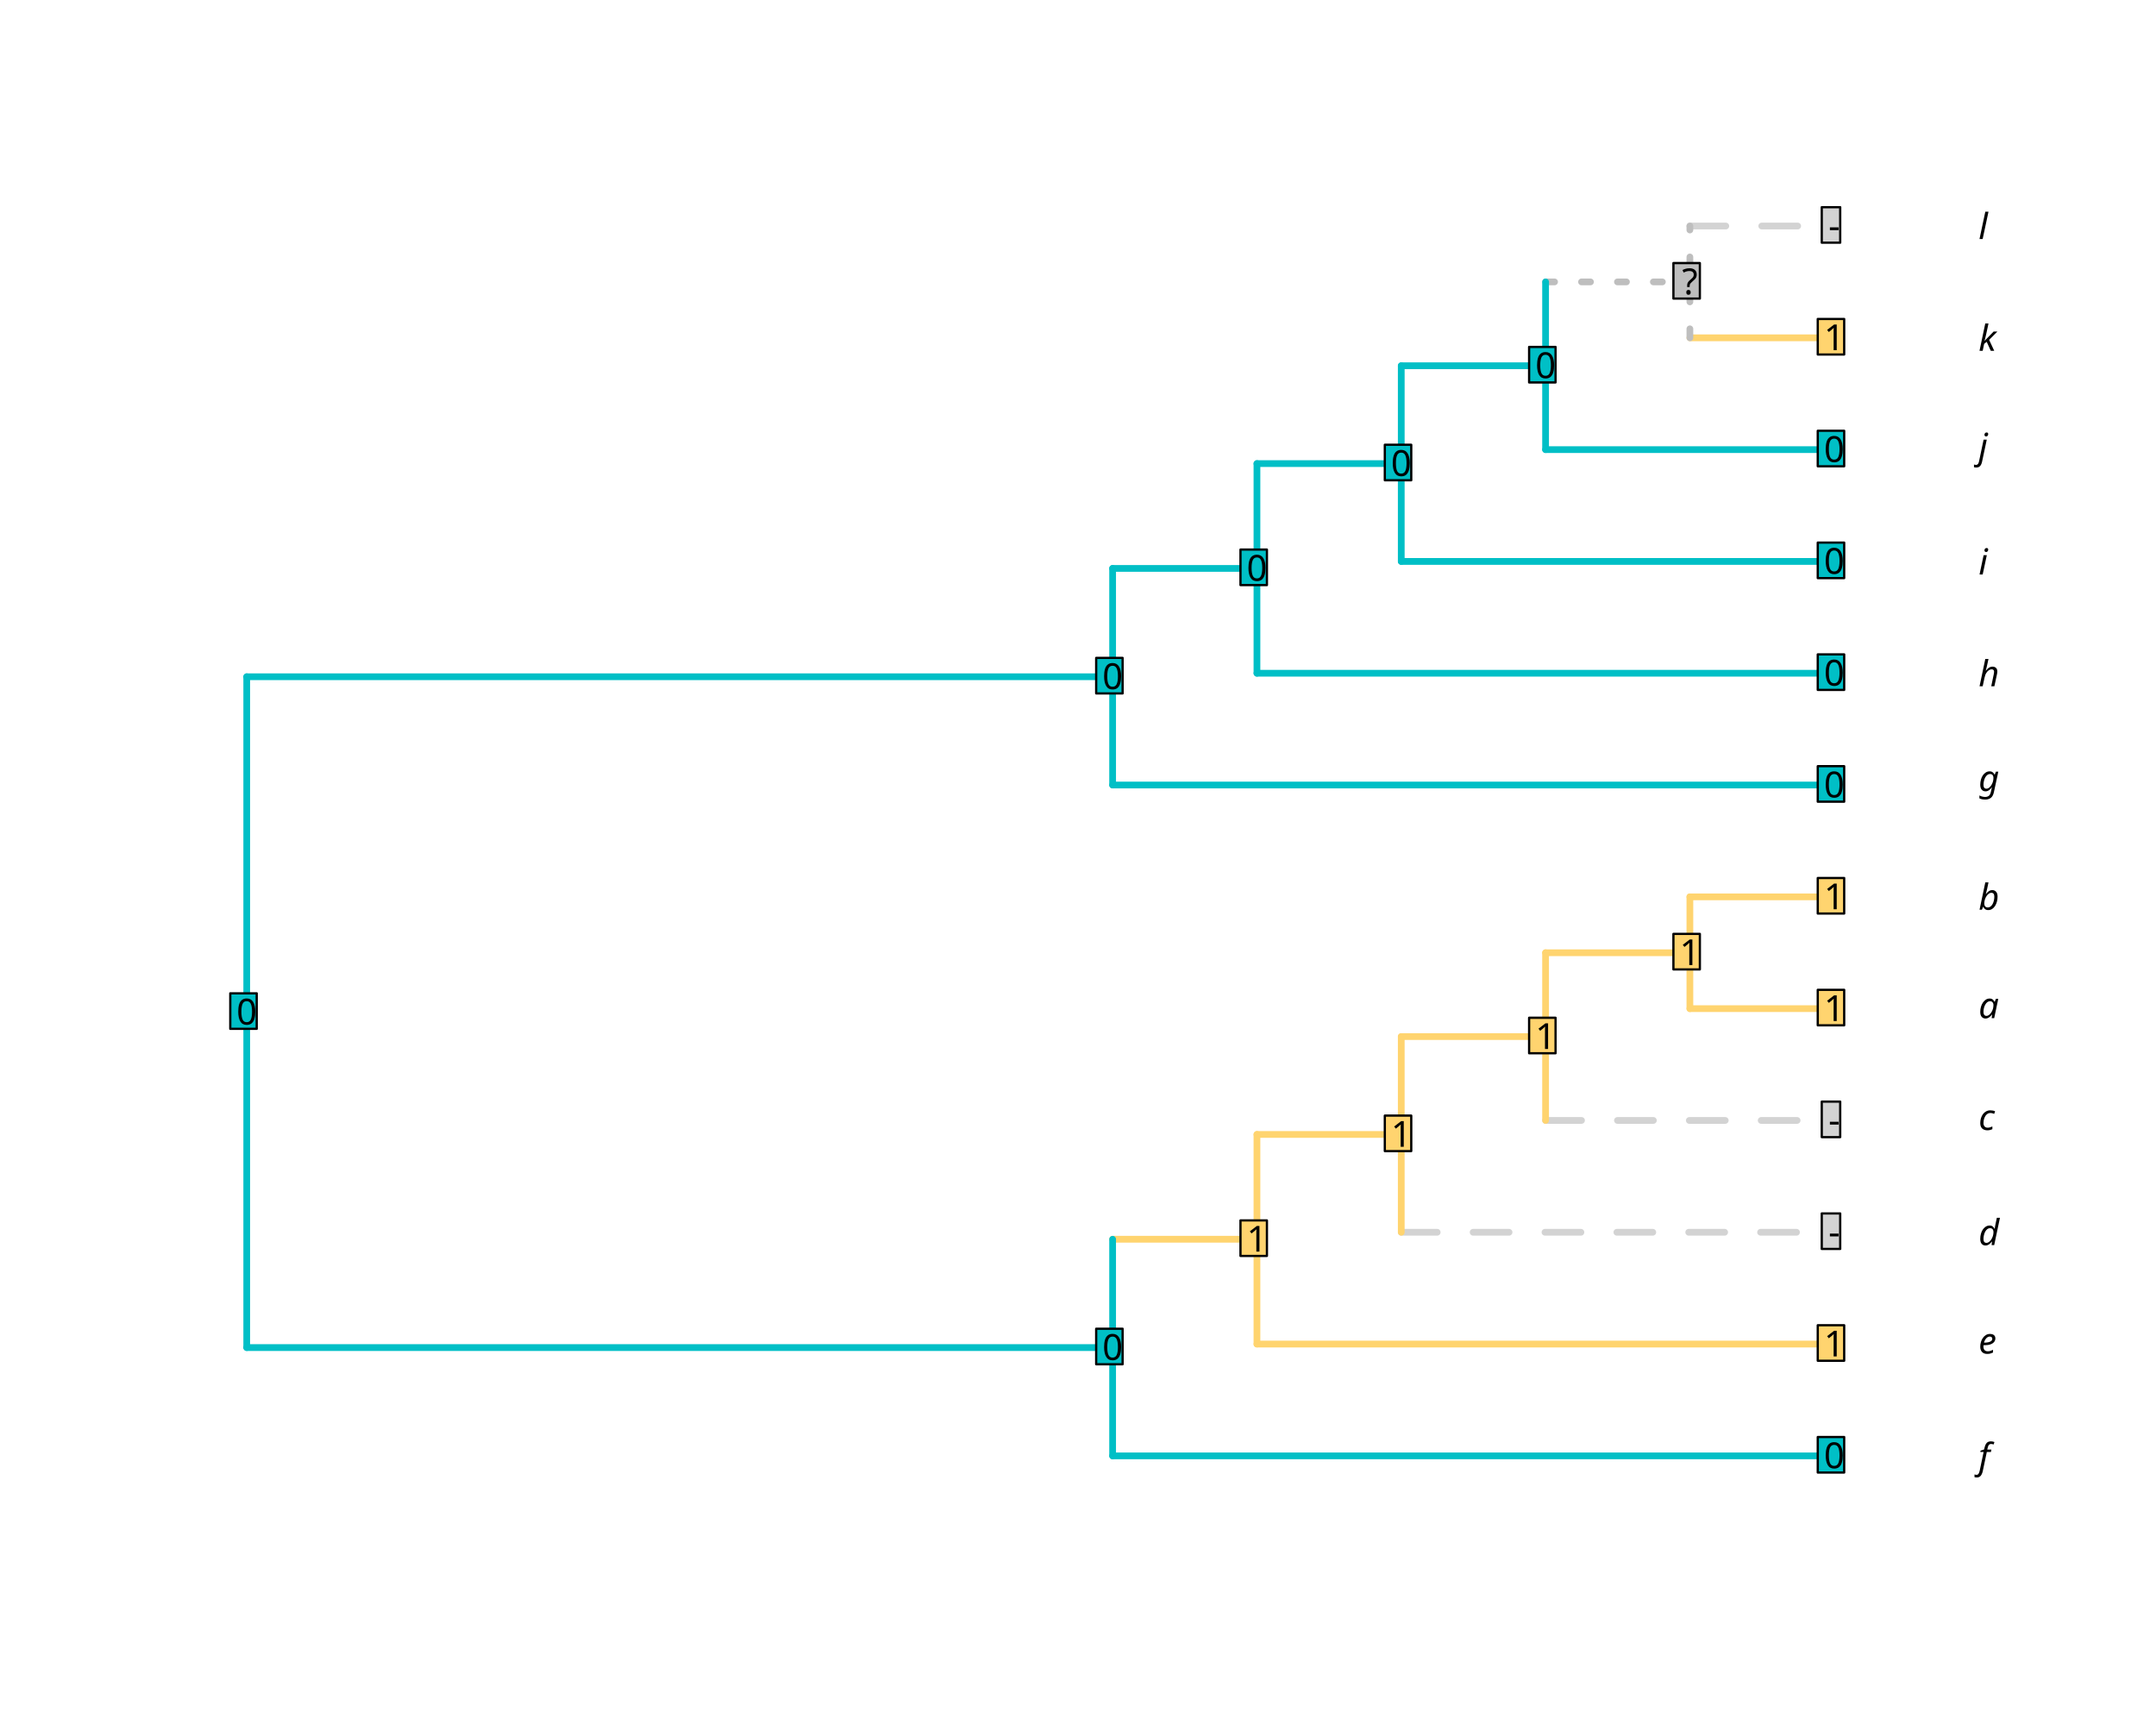
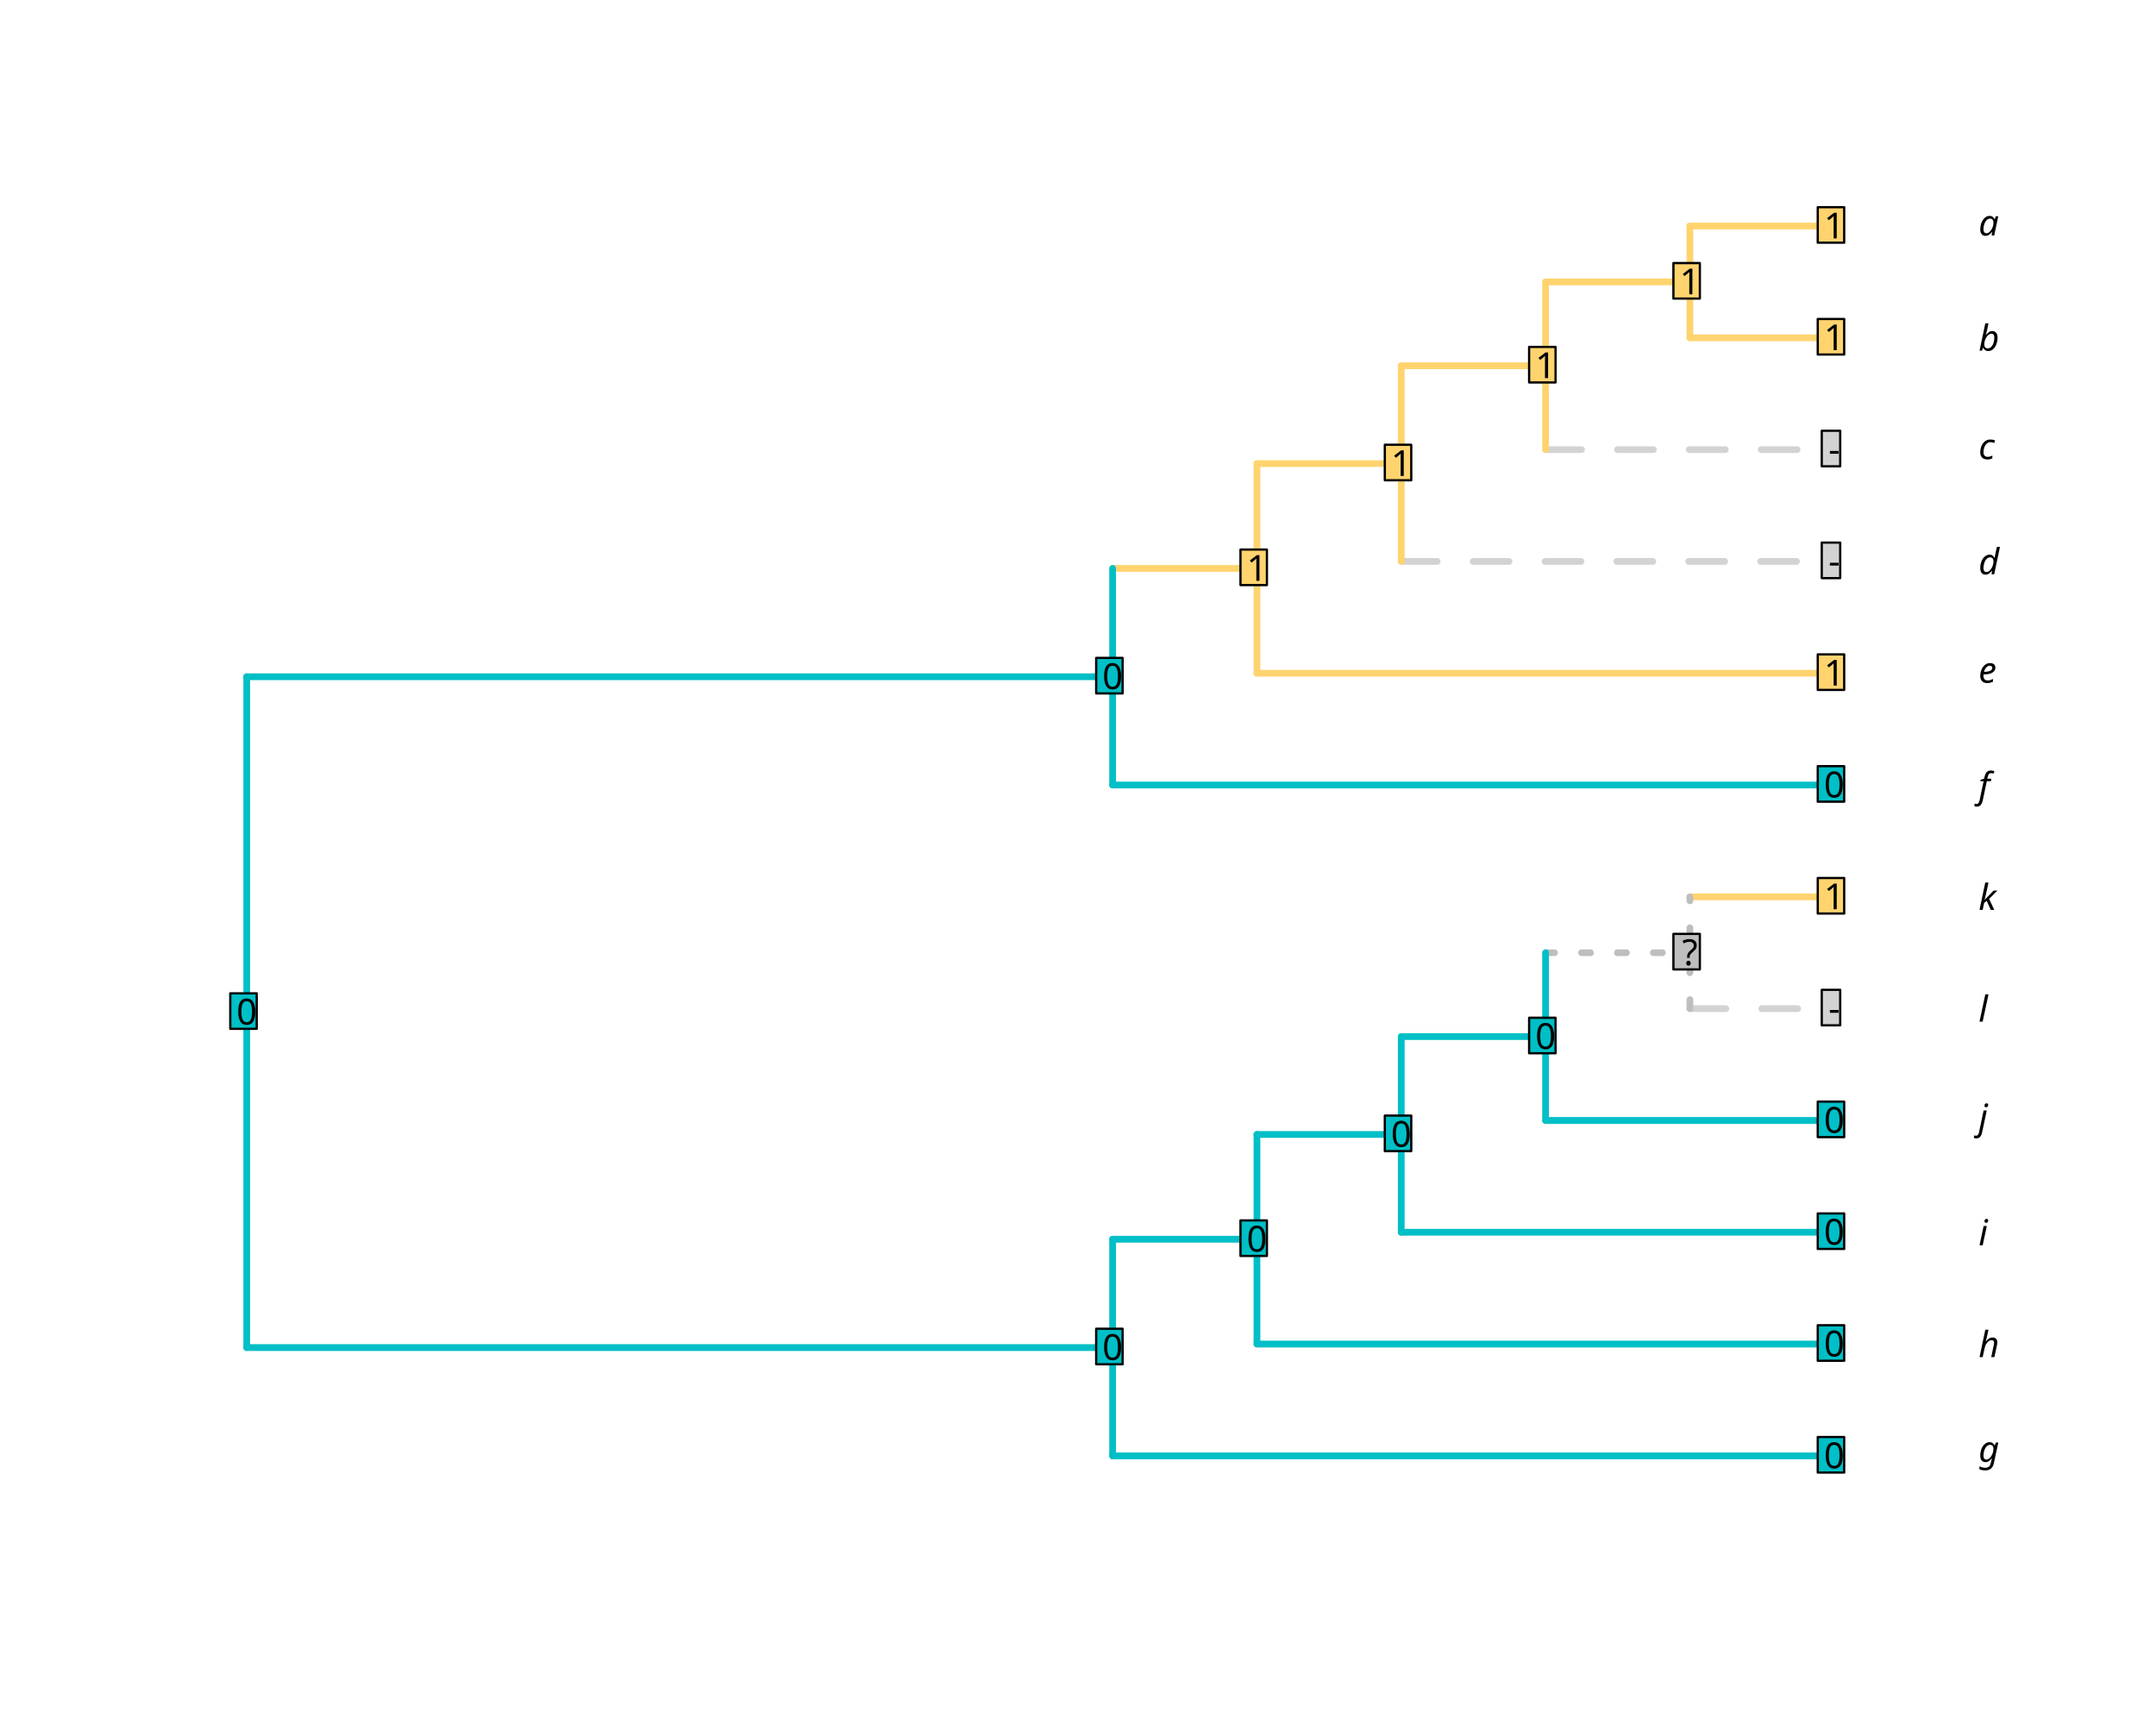
<svg xmlns="http://www.w3.org/2000/svg" class="svglite" data-engine-version="2.0" width="720.00pt" height="576.00pt" viewBox="0 0 720.00 576.00">
  <defs>
    <style type="text/css">
    .svglite line, .svglite polyline, .svglite polygon, .svglite path, .svglite rect, .svglite circle {
      fill: none;
      stroke: #000000;
      stroke-linecap: round;
      stroke-linejoin: round;
      stroke-miterlimit: 10.00;
    }
  </style>
  </defs>
  <rect width="100%" height="100%" style="stroke: none; fill: #FFFFFF;" />
  <defs>
    <clipPath id="cpMC4wMHw3MjAuMDB8MC4wMHw1NzYuMDA=">
      <rect x="0.00" y="0.00" width="720.00" height="576.00" />
    </clipPath>
  </defs>
  <g clip-path="url(#cpMC4wMHw3MjAuMDB8MC4wMHw1NzYuMDA=)">
</g>
  <defs>
    <clipPath id="cpNTkuMDR8Njg5Ljc2fDU5LjA0fDUwMi41Ng==">
      <rect x="59.04" y="59.04" width="630.72" height="443.52" />
    </clipPath>
  </defs>
  <g clip-path="url(#cpNTkuMDR8Njg5Ljc2fDU5LjA0fDUwMi41Ng==)">
    <line x1="82.40" y1="449.97" x2="371.56" y2="449.97" style="stroke-width: 2.25; stroke: #00BFC6;" />
    <line x1="371.56" y1="486.13" x2="612.54" y2="486.13" style="stroke-width: 2.25; stroke: #00BFC6;" />
-     <line x1="371.56" y1="413.80" x2="419.76" y2="413.80" style="stroke-width: 2.25; stroke: #FFD46F;" />
-     <line x1="419.76" y1="448.80" x2="612.54" y2="448.80" style="stroke-width: 2.25; stroke: #FFD46F;" />
-     <line x1="419.76" y1="378.80" x2="467.95" y2="378.80" style="stroke-width: 2.25; stroke: #FFD46F;" />
-     <line x1="467.95" y1="411.47" x2="612.54" y2="411.47" style="stroke-width: 2.25; stroke: #D3D3D3; stroke-dasharray: 12.00,12.00;" />
-     <line x1="467.95" y1="346.13" x2="516.15" y2="346.13" style="stroke-width: 2.25; stroke: #FFD46F;" />
-     <line x1="516.15" y1="374.13" x2="612.54" y2="374.13" style="stroke-width: 2.25; stroke: #D3D3D3; stroke-dasharray: 12.00,12.00;" />
-     <line x1="516.15" y1="318.13" x2="564.34" y2="318.13" style="stroke-width: 2.25; stroke: #FFD46F;" />
-     <line x1="564.34" y1="336.80" x2="612.54" y2="336.80" style="stroke-width: 2.25; stroke: #FFD46F;" />
+     <line x1="371.56" y1="413.80" x2="419.76" y2="413.80" style="stroke-width: 2.25; stroke: #00BFC6;" />
+     <line x1="419.76" y1="448.80" x2="612.54" y2="448.80" style="stroke-width: 2.25; stroke: #00BFC6;" />
+     <line x1="419.76" y1="378.80" x2="467.95" y2="378.80" style="stroke-width: 2.25; stroke: #00BFC6;" />
+     <line x1="467.95" y1="411.47" x2="612.54" y2="411.47" style="stroke-width: 2.25; stroke: #00BFC6;" />
+     <line x1="467.95" y1="346.13" x2="516.15" y2="346.13" style="stroke-width: 2.25; stroke: #00BFC6;" />
+     <line x1="516.15" y1="374.13" x2="612.54" y2="374.13" style="stroke-width: 2.25; stroke: #00BFC6;" />
+     <line x1="516.15" y1="318.13" x2="564.34" y2="318.13" style="stroke-width: 2.25; stroke: #BEBEBE; stroke-dasharray: 3.00,9.00;" />
+     <line x1="564.34" y1="336.80" x2="612.54" y2="336.80" style="stroke-width: 2.25; stroke: #D3D3D3; stroke-dasharray: 12.00,12.00;" />
    <line x1="564.34" y1="299.47" x2="612.54" y2="299.47" style="stroke-width: 2.25; stroke: #FFD46F;" />
    <line x1="82.40" y1="225.97" x2="371.56" y2="225.97" style="stroke-width: 2.25; stroke: #00BFC6;" />
    <line x1="371.56" y1="262.13" x2="612.54" y2="262.13" style="stroke-width: 2.25; stroke: #00BFC6;" />
-     <line x1="371.56" y1="189.80" x2="419.76" y2="189.80" style="stroke-width: 2.25; stroke: #00BFC6;" />
-     <line x1="419.76" y1="224.80" x2="612.54" y2="224.80" style="stroke-width: 2.25; stroke: #00BFC6;" />
-     <line x1="419.76" y1="154.80" x2="467.95" y2="154.80" style="stroke-width: 2.25; stroke: #00BFC6;" />
-     <line x1="467.95" y1="187.47" x2="612.54" y2="187.47" style="stroke-width: 2.25; stroke: #00BFC6;" />
-     <line x1="467.95" y1="122.13" x2="516.15" y2="122.13" style="stroke-width: 2.25; stroke: #00BFC6;" />
-     <line x1="516.15" y1="150.13" x2="612.54" y2="150.13" style="stroke-width: 2.25; stroke: #00BFC6;" />
-     <line x1="516.15" y1="94.13" x2="564.34" y2="94.13" style="stroke-width: 2.25; stroke: #BEBEBE; stroke-dasharray: 3.00,9.00;" />
+     <line x1="371.56" y1="189.80" x2="419.76" y2="189.80" style="stroke-width: 2.25; stroke: #FFD46F;" />
+     <line x1="419.76" y1="224.80" x2="612.54" y2="224.80" style="stroke-width: 2.25; stroke: #FFD46F;" />
+     <line x1="419.76" y1="154.80" x2="467.95" y2="154.80" style="stroke-width: 2.25; stroke: #FFD46F;" />
+     <line x1="467.95" y1="187.47" x2="612.54" y2="187.47" style="stroke-width: 2.25; stroke: #D3D3D3; stroke-dasharray: 12.00,12.00;" />
+     <line x1="467.95" y1="122.13" x2="516.15" y2="122.13" style="stroke-width: 2.25; stroke: #FFD46F;" />
+     <line x1="516.15" y1="150.13" x2="612.54" y2="150.13" style="stroke-width: 2.25; stroke: #D3D3D3; stroke-dasharray: 12.00,12.00;" />
+     <line x1="516.15" y1="94.13" x2="564.34" y2="94.13" style="stroke-width: 2.25; stroke: #FFD46F;" />
    <line x1="564.34" y1="112.80" x2="612.54" y2="112.80" style="stroke-width: 2.25; stroke: #FFD46F;" />
-     <line x1="564.34" y1="75.47" x2="612.54" y2="75.47" style="stroke-width: 2.25; stroke: #D3D3D3; stroke-dasharray: 12.00,12.00;" />
+     <line x1="564.34" y1="75.47" x2="612.54" y2="75.47" style="stroke-width: 2.25; stroke: #FFD46F;" />
    <line x1="82.40" y1="449.97" x2="82.40" y2="225.97" style="stroke-width: 2.25; stroke: #00BFC6;" />
+     <line x1="371.56" y1="262.13" x2="371.56" y2="189.80" style="stroke-width: 2.25; stroke: #00BFC6;" />
+     <line x1="419.76" y1="224.80" x2="419.76" y2="154.80" style="stroke-width: 2.25; stroke: #FFD46F;" />
+     <line x1="467.95" y1="187.47" x2="467.95" y2="122.13" style="stroke-width: 2.25; stroke: #FFD46F;" />
+     <line x1="516.15" y1="150.13" x2="516.15" y2="94.13" style="stroke-width: 2.25; stroke: #FFD46F;" />
+     <line x1="564.34" y1="112.80" x2="564.34" y2="75.47" style="stroke-width: 2.25; stroke: #FFD46F;" />
    <line x1="371.56" y1="486.13" x2="371.56" y2="413.80" style="stroke-width: 2.25; stroke: #00BFC6;" />
-     <line x1="419.76" y1="448.80" x2="419.76" y2="378.80" style="stroke-width: 2.25; stroke: #FFD46F;" />
-     <line x1="467.95" y1="411.47" x2="467.95" y2="346.13" style="stroke-width: 2.25; stroke: #FFD46F;" />
-     <line x1="516.15" y1="374.13" x2="516.15" y2="318.13" style="stroke-width: 2.25; stroke: #FFD46F;" />
-     <line x1="564.34" y1="336.80" x2="564.34" y2="299.47" style="stroke-width: 2.25; stroke: #FFD46F;" />
-     <line x1="371.56" y1="262.13" x2="371.56" y2="189.80" style="stroke-width: 2.25; stroke: #00BFC6;" />
-     <line x1="419.76" y1="224.80" x2="419.76" y2="154.80" style="stroke-width: 2.25; stroke: #00BFC6;" />
-     <line x1="467.95" y1="187.47" x2="467.95" y2="122.13" style="stroke-width: 2.25; stroke: #00BFC6;" />
-     <line x1="516.15" y1="150.13" x2="516.15" y2="94.13" style="stroke-width: 2.25; stroke: #00BFC6;" />
-     <line x1="564.34" y1="112.80" x2="564.34" y2="75.47" style="stroke-width: 2.25; stroke: #BEBEBE; stroke-dasharray: 3.00,9.00;" />
-     <text x="660.73" y="339.97" style="font-size: 12.00px; font-style: italic; font-family: sans;" textLength="6.67px" lengthAdjust="spacingAndGlyphs">a</text>
-     <text x="660.73" y="303.76" style="font-size: 12.00px; font-style: italic; font-family: sans;" textLength="6.67px" lengthAdjust="spacingAndGlyphs">b</text>
-     <text x="660.73" y="377.30" style="font-size: 12.00px; font-style: italic; font-family: sans;" textLength="6.00px" lengthAdjust="spacingAndGlyphs">c</text>
-     <text x="660.73" y="415.76" style="font-size: 12.00px; font-style: italic; font-family: sans;" textLength="6.67px" lengthAdjust="spacingAndGlyphs">d</text>
-     <text x="660.73" y="451.97" style="font-size: 12.00px; font-style: italic; font-family: sans;" textLength="6.67px" lengthAdjust="spacingAndGlyphs">e</text>
-     <text x="660.73" y="490.47" style="font-size: 12.00px; font-style: italic; font-family: sans;" textLength="3.33px" lengthAdjust="spacingAndGlyphs">f</text>
-     <text x="660.73" y="264.11" style="font-size: 12.00px; font-style: italic; font-family: sans;" textLength="6.67px" lengthAdjust="spacingAndGlyphs">g</text>
-     <text x="660.73" y="229.15" style="font-size: 12.00px; font-style: italic; font-family: sans;" textLength="6.67px" lengthAdjust="spacingAndGlyphs">h</text>
-     <text x="660.73" y="191.82" style="font-size: 12.00px; font-style: italic; font-family: sans;" textLength="2.66px" lengthAdjust="spacingAndGlyphs">i</text>
-     <text x="660.73" y="153.24" style="font-size: 12.00px; font-style: italic; font-family: sans;" textLength="2.66px" lengthAdjust="spacingAndGlyphs">j</text>
-     <text x="660.73" y="117.15" style="font-size: 12.00px; font-style: italic; font-family: sans;" textLength="6.00px" lengthAdjust="spacingAndGlyphs">k</text>
-     <text x="660.73" y="79.82" style="font-size: 12.00px; font-style: italic; font-family: sans;" textLength="2.66px" lengthAdjust="spacingAndGlyphs">l</text>
-     <rect x="607.04" y="330.51" width="8.83" height="11.86" style="stroke-width: 0.75; fill: #FFD46F;" />
+     <line x1="419.76" y1="448.80" x2="419.76" y2="378.80" style="stroke-width: 2.25; stroke: #00BFC6;" />
+     <line x1="467.95" y1="411.47" x2="467.95" y2="346.13" style="stroke-width: 2.25; stroke: #00BFC6;" />
+     <line x1="516.15" y1="374.13" x2="516.15" y2="318.13" style="stroke-width: 2.25; stroke: #00BFC6;" />
+     <line x1="564.34" y1="336.80" x2="564.34" y2="299.47" style="stroke-width: 2.25; stroke: #BEBEBE; stroke-dasharray: 3.00,9.00;" />
+     <text x="660.73" y="78.64" style="font-size: 12.00px; font-style: italic; font-family: sans;" textLength="6.67px" lengthAdjust="spacingAndGlyphs">a</text>
+     <text x="660.73" y="117.09" style="font-size: 12.00px; font-style: italic; font-family: sans;" textLength="6.67px" lengthAdjust="spacingAndGlyphs">b</text>
+     <text x="660.73" y="153.30" style="font-size: 12.00px; font-style: italic; font-family: sans;" textLength="6.00px" lengthAdjust="spacingAndGlyphs">c</text>
+     <text x="660.73" y="191.76" style="font-size: 12.00px; font-style: italic; font-family: sans;" textLength="6.67px" lengthAdjust="spacingAndGlyphs">d</text>
+     <text x="660.73" y="227.97" style="font-size: 12.00px; font-style: italic; font-family: sans;" textLength="6.67px" lengthAdjust="spacingAndGlyphs">e</text>
+     <text x="660.73" y="266.47" style="font-size: 12.00px; font-style: italic; font-family: sans;" textLength="3.33px" lengthAdjust="spacingAndGlyphs">f</text>
+     <text x="660.73" y="488.11" style="font-size: 12.00px; font-style: italic; font-family: sans;" textLength="6.67px" lengthAdjust="spacingAndGlyphs">g</text>
+     <text x="660.73" y="453.15" style="font-size: 12.00px; font-style: italic; font-family: sans;" textLength="6.67px" lengthAdjust="spacingAndGlyphs">h</text>
+     <text x="660.73" y="415.82" style="font-size: 12.00px; font-style: italic; font-family: sans;" textLength="2.66px" lengthAdjust="spacingAndGlyphs">i</text>
+     <text x="660.73" y="377.24" style="font-size: 12.00px; font-style: italic; font-family: sans;" textLength="2.66px" lengthAdjust="spacingAndGlyphs">j</text>
+     <text x="660.73" y="303.82" style="font-size: 12.00px; font-style: italic; font-family: sans;" textLength="6.00px" lengthAdjust="spacingAndGlyphs">k</text>
+     <text x="660.73" y="341.15" style="font-size: 12.00px; font-style: italic; font-family: sans;" textLength="2.66px" lengthAdjust="spacingAndGlyphs">l</text>
+     <rect x="607.04" y="69.18" width="8.83" height="11.86" style="stroke-width: 0.75; fill: #FFD46F;" />
+     <rect x="607.04" y="106.51" width="8.83" height="11.86" style="stroke-width: 0.75; fill: #FFD46F;" />
+     <rect x="608.38" y="143.84" width="6.16" height="11.86" style="stroke-width: 0.75; fill: #D3D3D3;" />
+     <rect x="608.38" y="181.18" width="6.16" height="11.86" style="stroke-width: 0.75; fill: #D3D3D3;" />
+     <rect x="607.04" y="218.51" width="8.83" height="11.86" style="stroke-width: 0.75; fill: #FFD46F;" />
+     <rect x="607.04" y="255.84" width="8.83" height="11.86" style="stroke-width: 0.75; fill: #00BFC6;" />
+     <rect x="607.04" y="479.84" width="8.83" height="11.86" style="stroke-width: 0.75; fill: #00BFC6;" />
+     <rect x="607.04" y="442.51" width="8.83" height="11.86" style="stroke-width: 0.75; fill: #00BFC6;" />
+     <rect x="607.04" y="405.18" width="8.83" height="11.86" style="stroke-width: 0.75; fill: #00BFC6;" />
+     <rect x="607.04" y="367.84" width="8.83" height="11.86" style="stroke-width: 0.75; fill: #00BFC6;" />
    <rect x="607.04" y="293.18" width="8.83" height="11.86" style="stroke-width: 0.75; fill: #FFD46F;" />
-     <rect x="608.38" y="367.84" width="6.16" height="11.86" style="stroke-width: 0.75; fill: #D3D3D3;" />
-     <rect x="608.38" y="405.18" width="6.16" height="11.86" style="stroke-width: 0.75; fill: #D3D3D3;" />
-     <rect x="607.04" y="442.51" width="8.83" height="11.86" style="stroke-width: 0.75; fill: #FFD46F;" />
-     <rect x="607.04" y="479.84" width="8.83" height="11.86" style="stroke-width: 0.75; fill: #00BFC6;" />
-     <rect x="607.04" y="255.84" width="8.83" height="11.86" style="stroke-width: 0.75; fill: #00BFC6;" />
-     <rect x="607.04" y="218.51" width="8.83" height="11.86" style="stroke-width: 0.75; fill: #00BFC6;" />
-     <rect x="607.04" y="181.18" width="8.83" height="11.86" style="stroke-width: 0.75; fill: #00BFC6;" />
-     <rect x="607.04" y="143.84" width="8.83" height="11.86" style="stroke-width: 0.75; fill: #00BFC6;" />
-     <rect x="607.04" y="106.51" width="8.83" height="11.86" style="stroke-width: 0.75; fill: #FFD46F;" />
-     <rect x="608.38" y="69.18" width="6.16" height="11.86" style="stroke-width: 0.75; fill: #D3D3D3;" />
+     <rect x="608.38" y="330.51" width="6.16" height="11.86" style="stroke-width: 0.75; fill: #D3D3D3;" />
    <rect x="76.90" y="331.68" width="8.83" height="11.86" style="stroke-width: 0.75; fill: #00BFC6;" />
+     <rect x="366.07" y="219.68" width="8.83" height="11.86" style="stroke-width: 0.75; fill: #00BFC6;" />
+     <rect x="414.26" y="183.51" width="8.83" height="11.86" style="stroke-width: 0.75; fill: #FFD46F;" />
+     <rect x="462.46" y="148.51" width="8.83" height="11.86" style="stroke-width: 0.75; fill: #FFD46F;" />
+     <rect x="510.65" y="115.84" width="8.83" height="11.86" style="stroke-width: 0.75; fill: #FFD46F;" />
+     <rect x="558.84" y="87.84" width="8.83" height="11.86" style="stroke-width: 0.75; fill: #FFD46F;" />
    <rect x="366.07" y="443.68" width="8.83" height="11.86" style="stroke-width: 0.75; fill: #00BFC6;" />
-     <rect x="414.26" y="407.51" width="8.83" height="11.86" style="stroke-width: 0.75; fill: #FFD46F;" />
-     <rect x="462.46" y="372.51" width="8.83" height="11.86" style="stroke-width: 0.75; fill: #FFD46F;" />
-     <rect x="510.65" y="339.84" width="8.83" height="11.86" style="stroke-width: 0.75; fill: #FFD46F;" />
-     <rect x="558.84" y="311.84" width="8.83" height="11.86" style="stroke-width: 0.75; fill: #FFD46F;" />
-     <rect x="366.07" y="219.68" width="8.83" height="11.86" style="stroke-width: 0.75; fill: #00BFC6;" />
-     <rect x="414.26" y="183.51" width="8.83" height="11.86" style="stroke-width: 0.75; fill: #00BFC6;" />
-     <rect x="462.46" y="148.51" width="8.83" height="11.86" style="stroke-width: 0.75; fill: #00BFC6;" />
-     <rect x="510.65" y="115.84" width="8.83" height="11.86" style="stroke-width: 0.75; fill: #00BFC6;" />
-     <rect x="558.84" y="87.84" width="8.83" height="11.86" style="stroke-width: 0.75; fill: #BEBEBE;" />
-     <text x="612.54" y="340.93" text-anchor="middle" style="font-size: 12.00px; font-family: sans;" textLength="6.67px" lengthAdjust="spacingAndGlyphs">1</text>
+     <rect x="414.26" y="407.51" width="8.83" height="11.86" style="stroke-width: 0.75; fill: #00BFC6;" />
+     <rect x="462.46" y="372.51" width="8.83" height="11.86" style="stroke-width: 0.75; fill: #00BFC6;" />
+     <rect x="510.65" y="339.84" width="8.83" height="11.86" style="stroke-width: 0.75; fill: #00BFC6;" />
+     <rect x="558.84" y="311.84" width="8.83" height="11.86" style="stroke-width: 0.75; fill: #BEBEBE;" />
+     <text x="612.54" y="79.60" text-anchor="middle" style="font-size: 12.00px; font-family: sans;" textLength="6.67px" lengthAdjust="spacingAndGlyphs">1</text>
+     <text x="612.54" y="116.93" text-anchor="middle" style="font-size: 12.00px; font-family: sans;" textLength="6.67px" lengthAdjust="spacingAndGlyphs">1</text>
+     <text x="612.54" y="154.26" text-anchor="middle" style="font-size: 12.00px; font-family: sans;" textLength="4.00px" lengthAdjust="spacingAndGlyphs">-</text>
+     <text x="612.54" y="191.60" text-anchor="middle" style="font-size: 12.00px; font-family: sans;" textLength="4.00px" lengthAdjust="spacingAndGlyphs">-</text>
+     <text x="612.54" y="228.93" text-anchor="middle" style="font-size: 12.00px; font-family: sans;" textLength="6.67px" lengthAdjust="spacingAndGlyphs">1</text>
+     <text x="612.54" y="266.26" text-anchor="middle" style="font-size: 12.00px; font-family: sans;" textLength="6.67px" lengthAdjust="spacingAndGlyphs">0</text>
+     <text x="612.54" y="490.26" text-anchor="middle" style="font-size: 12.00px; font-family: sans;" textLength="6.67px" lengthAdjust="spacingAndGlyphs">0</text>
+     <text x="612.54" y="452.93" text-anchor="middle" style="font-size: 12.00px; font-family: sans;" textLength="6.67px" lengthAdjust="spacingAndGlyphs">0</text>
+     <text x="612.54" y="415.60" text-anchor="middle" style="font-size: 12.00px; font-family: sans;" textLength="6.67px" lengthAdjust="spacingAndGlyphs">0</text>
+     <text x="612.54" y="378.26" text-anchor="middle" style="font-size: 12.00px; font-family: sans;" textLength="6.67px" lengthAdjust="spacingAndGlyphs">0</text>
    <text x="612.54" y="303.60" text-anchor="middle" style="font-size: 12.00px; font-family: sans;" textLength="6.67px" lengthAdjust="spacingAndGlyphs">1</text>
-     <text x="612.54" y="378.26" text-anchor="middle" style="font-size: 12.00px; font-family: sans;" textLength="4.00px" lengthAdjust="spacingAndGlyphs">-</text>
-     <text x="612.54" y="415.60" text-anchor="middle" style="font-size: 12.00px; font-family: sans;" textLength="4.00px" lengthAdjust="spacingAndGlyphs">-</text>
-     <text x="612.54" y="452.93" text-anchor="middle" style="font-size: 12.00px; font-family: sans;" textLength="6.67px" lengthAdjust="spacingAndGlyphs">1</text>
-     <text x="612.54" y="490.26" text-anchor="middle" style="font-size: 12.00px; font-family: sans;" textLength="6.67px" lengthAdjust="spacingAndGlyphs">0</text>
-     <text x="612.54" y="266.26" text-anchor="middle" style="font-size: 12.00px; font-family: sans;" textLength="6.67px" lengthAdjust="spacingAndGlyphs">0</text>
-     <text x="612.54" y="228.93" text-anchor="middle" style="font-size: 12.00px; font-family: sans;" textLength="6.67px" lengthAdjust="spacingAndGlyphs">0</text>
-     <text x="612.54" y="191.60" text-anchor="middle" style="font-size: 12.00px; font-family: sans;" textLength="6.67px" lengthAdjust="spacingAndGlyphs">0</text>
-     <text x="612.54" y="154.26" text-anchor="middle" style="font-size: 12.00px; font-family: sans;" textLength="6.67px" lengthAdjust="spacingAndGlyphs">0</text>
-     <text x="612.54" y="116.93" text-anchor="middle" style="font-size: 12.00px; font-family: sans;" textLength="6.67px" lengthAdjust="spacingAndGlyphs">1</text>
-     <text x="612.54" y="79.60" text-anchor="middle" style="font-size: 12.00px; font-family: sans;" textLength="4.00px" lengthAdjust="spacingAndGlyphs">-</text>
+     <text x="612.54" y="340.93" text-anchor="middle" style="font-size: 12.00px; font-family: sans;" textLength="4.00px" lengthAdjust="spacingAndGlyphs">-</text>
    <text x="82.40" y="342.10" text-anchor="middle" style="font-size: 12.00px; font-family: sans;" textLength="6.67px" lengthAdjust="spacingAndGlyphs">0</text>
+     <text x="371.56" y="230.10" text-anchor="middle" style="font-size: 12.00px; font-family: sans;" textLength="6.67px" lengthAdjust="spacingAndGlyphs">0</text>
+     <text x="419.76" y="193.93" text-anchor="middle" style="font-size: 12.00px; font-family: sans;" textLength="6.67px" lengthAdjust="spacingAndGlyphs">1</text>
+     <text x="467.95" y="158.93" text-anchor="middle" style="font-size: 12.00px; font-family: sans;" textLength="6.67px" lengthAdjust="spacingAndGlyphs">1</text>
+     <text x="516.15" y="126.26" text-anchor="middle" style="font-size: 12.00px; font-family: sans;" textLength="6.67px" lengthAdjust="spacingAndGlyphs">1</text>
+     <text x="564.34" y="98.26" text-anchor="middle" style="font-size: 12.00px; font-family: sans;" textLength="6.67px" lengthAdjust="spacingAndGlyphs">1</text>
    <text x="371.56" y="454.10" text-anchor="middle" style="font-size: 12.00px; font-family: sans;" textLength="6.67px" lengthAdjust="spacingAndGlyphs">0</text>
-     <text x="419.76" y="417.93" text-anchor="middle" style="font-size: 12.00px; font-family: sans;" textLength="6.67px" lengthAdjust="spacingAndGlyphs">1</text>
-     <text x="467.95" y="382.93" text-anchor="middle" style="font-size: 12.00px; font-family: sans;" textLength="6.67px" lengthAdjust="spacingAndGlyphs">1</text>
-     <text x="516.15" y="350.26" text-anchor="middle" style="font-size: 12.00px; font-family: sans;" textLength="6.67px" lengthAdjust="spacingAndGlyphs">1</text>
-     <text x="564.34" y="322.26" text-anchor="middle" style="font-size: 12.00px; font-family: sans;" textLength="6.67px" lengthAdjust="spacingAndGlyphs">1</text>
-     <text x="371.56" y="230.10" text-anchor="middle" style="font-size: 12.00px; font-family: sans;" textLength="6.67px" lengthAdjust="spacingAndGlyphs">0</text>
-     <text x="419.76" y="193.93" text-anchor="middle" style="font-size: 12.00px; font-family: sans;" textLength="6.67px" lengthAdjust="spacingAndGlyphs">0</text>
-     <text x="467.95" y="158.93" text-anchor="middle" style="font-size: 12.00px; font-family: sans;" textLength="6.67px" lengthAdjust="spacingAndGlyphs">0</text>
-     <text x="516.15" y="126.26" text-anchor="middle" style="font-size: 12.00px; font-family: sans;" textLength="6.67px" lengthAdjust="spacingAndGlyphs">0</text>
-     <text x="564.34" y="98.26" text-anchor="middle" style="font-size: 12.00px; font-family: sans;" textLength="6.67px" lengthAdjust="spacingAndGlyphs">?</text>
+     <text x="419.76" y="417.93" text-anchor="middle" style="font-size: 12.00px; font-family: sans;" textLength="6.67px" lengthAdjust="spacingAndGlyphs">0</text>
+     <text x="467.95" y="382.93" text-anchor="middle" style="font-size: 12.00px; font-family: sans;" textLength="6.67px" lengthAdjust="spacingAndGlyphs">0</text>
+     <text x="516.15" y="350.26" text-anchor="middle" style="font-size: 12.00px; font-family: sans;" textLength="6.67px" lengthAdjust="spacingAndGlyphs">0</text>
+     <text x="564.34" y="322.26" text-anchor="middle" style="font-size: 12.00px; font-family: sans;" textLength="6.67px" lengthAdjust="spacingAndGlyphs">?</text>
  </g>
</svg>
